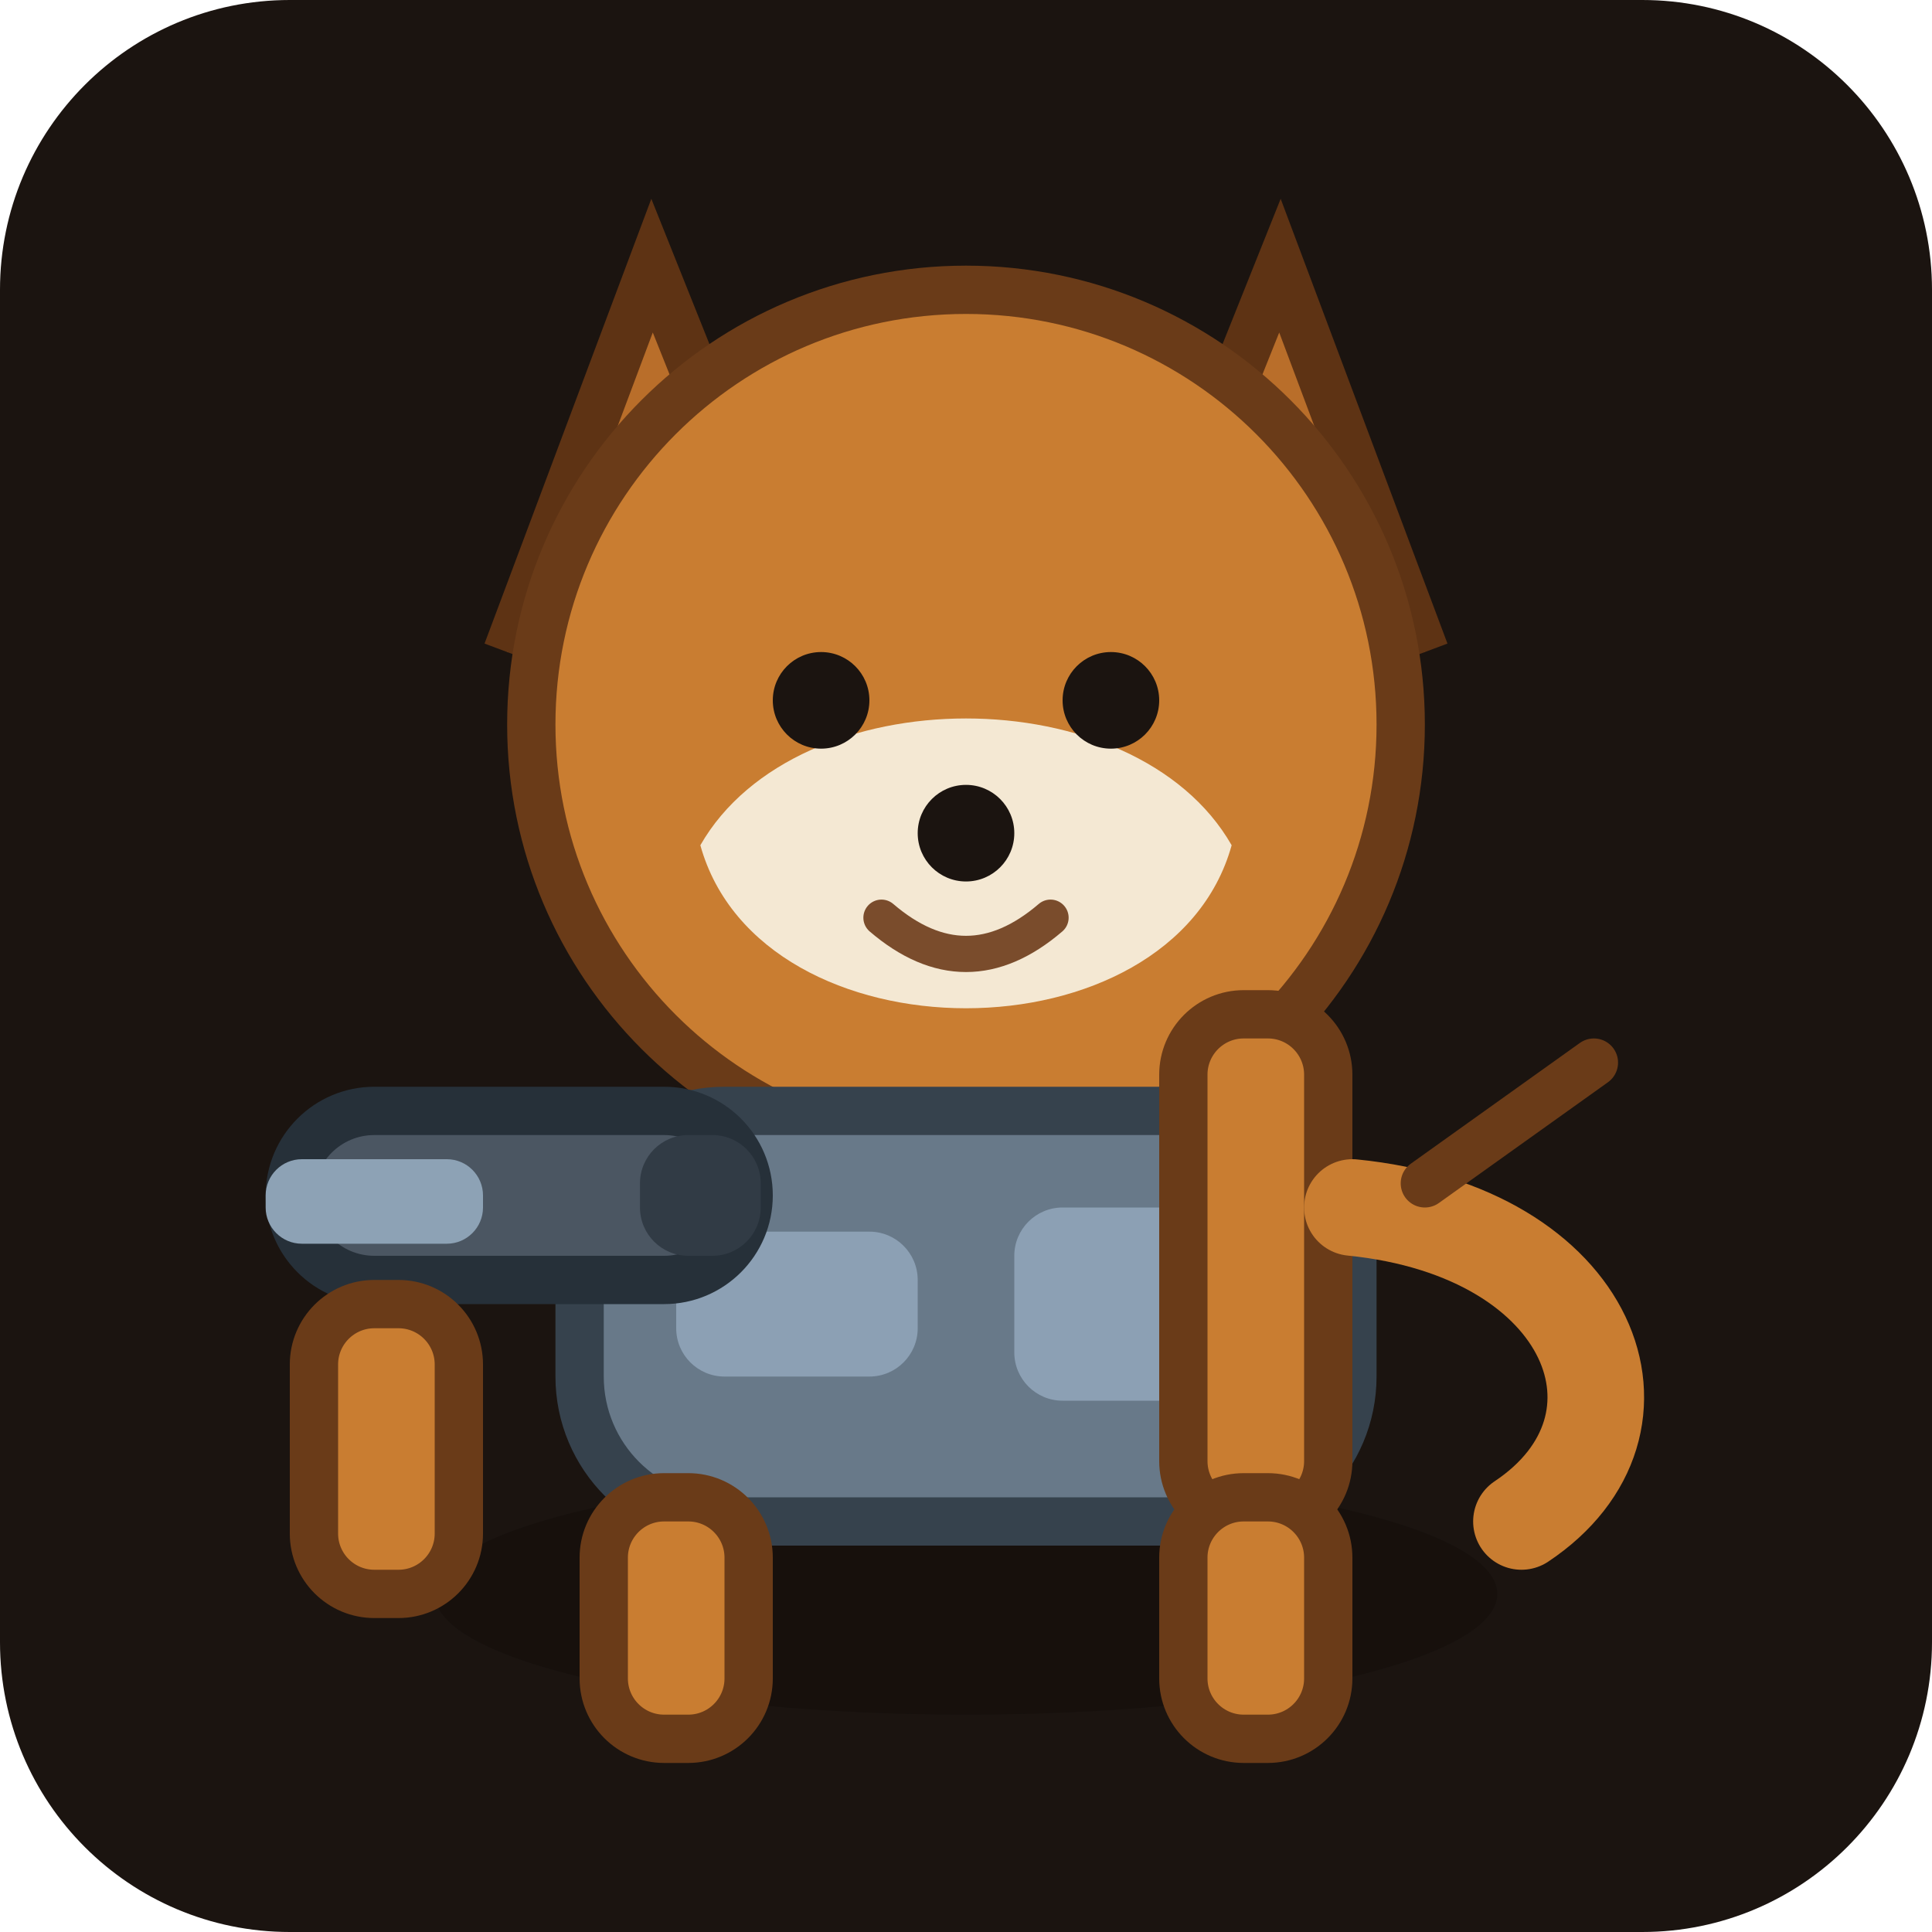
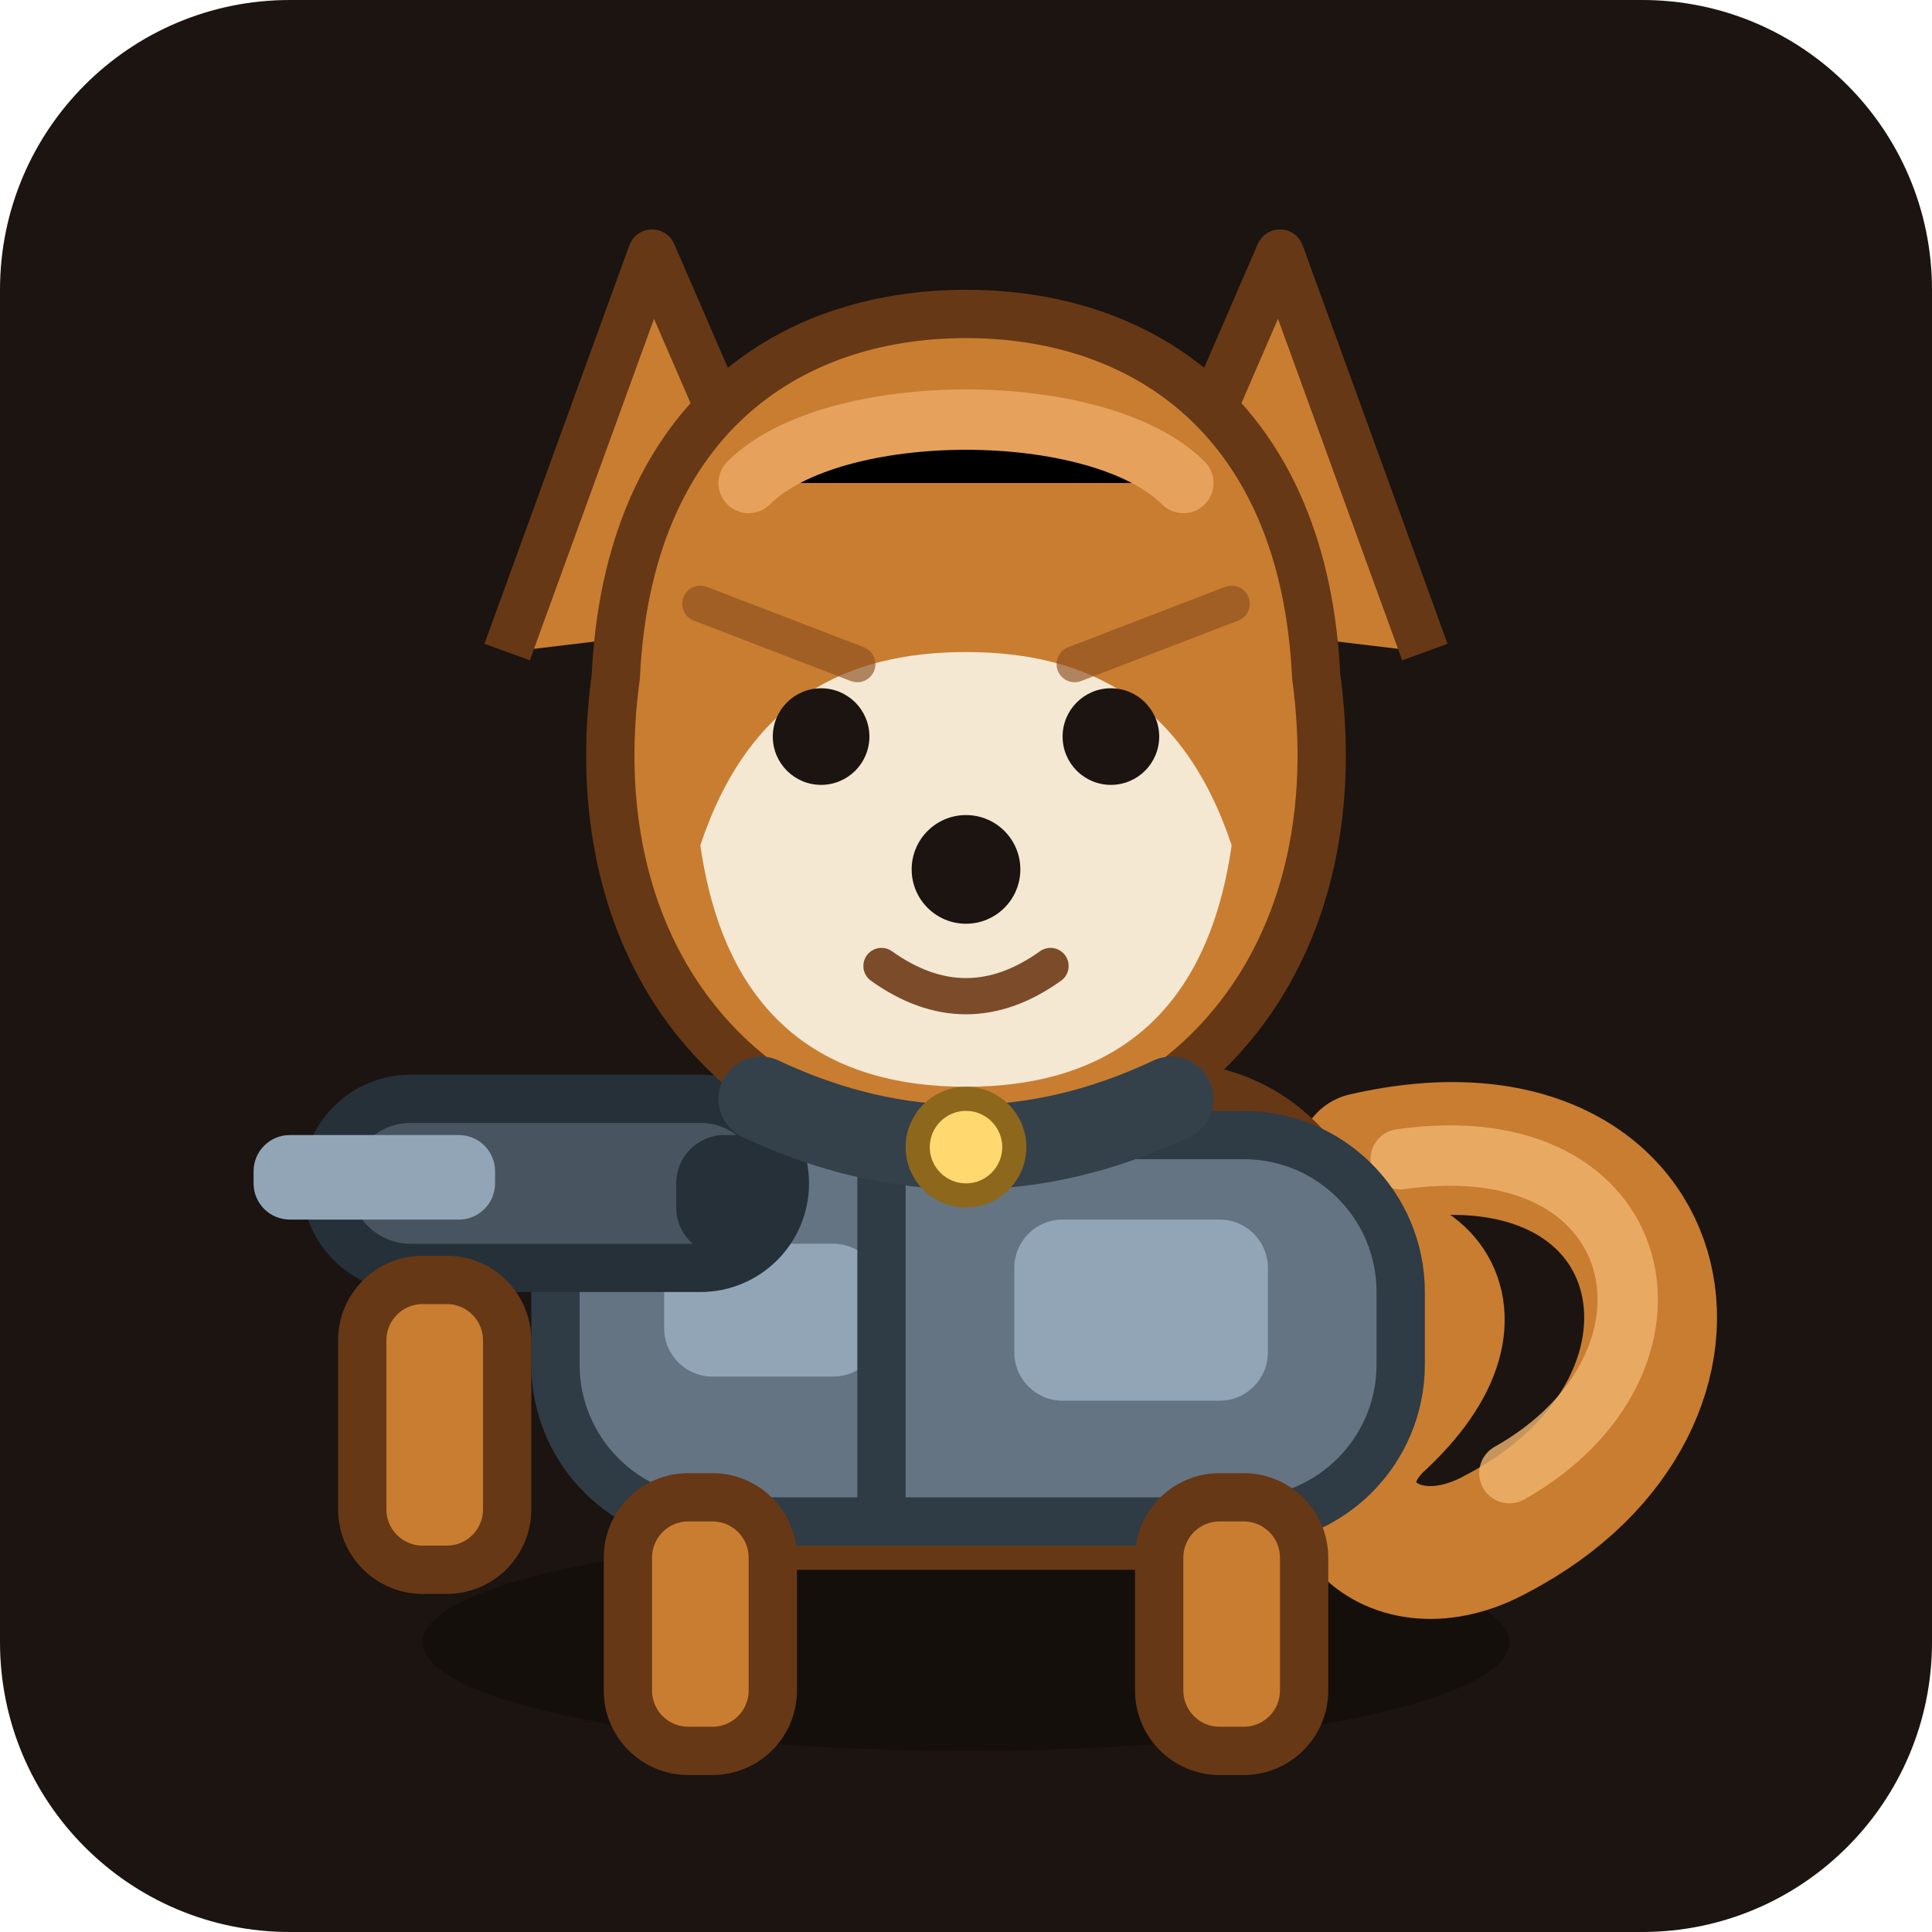
<svg xmlns="http://www.w3.org/2000/svg" viewBox="0 0 160 160">
  <rect width="160" height="160" rx="24" fill="#1b1410" />
-   <ellipse cx="80" cy="132" rx="44" ry="10" fill="#0d0907" opacity="0.35" />
-   <path d="M42 54 L54 22 L66 52" fill="#b96e2a" stroke="#5e3314" stroke-width="4" />
-   <path d="M118 54 L106 22 L94 52" fill="#b96e2a" stroke="#5e3314" stroke-width="4" />
-   <circle cx="80" cy="60" r="36" fill="#c97d31" stroke="#6a3b18" stroke-width="4" />
-   <path d="M58 70 C66 56, 94 56, 102 70 C97 88, 63 88, 58 70" fill="#f4e8d3" />
-   <circle cx="68" cy="58" r="4" fill="#1b1410" />
-   <circle cx="92" cy="58" r="4" fill="#1b1410" />
-   <circle cx="80" cy="69" r="4" fill="#1b1410" />
-   <path d="M73 76 Q80 82 87 76" fill="none" stroke="#7a4c2c" stroke-width="3" stroke-linecap="round" />
-   <rect x="48" y="92" width="64" height="34" rx="12" fill="#687989" stroke="#36424d" stroke-width="4" />
-   <rect x="56" y="102" width="20" height="12" rx="4" fill="#8ca0b4" />
-   <rect x="84" y="100" width="20" height="16" rx="4" fill="#8ca0b4" />
-   <rect x="98" y="84" width="12" height="42" rx="5" fill="#c97d31" stroke="#6a3b18" stroke-width="4" />
-   <rect x="24" y="92" width="38" height="14" rx="7" fill="#4b5662" stroke="#263039" stroke-width="4" />
-   <rect x="22" y="96" width="18" height="7" rx="3" fill="#8da2b5" />
-   <rect x="53" y="94" width="10" height="10" rx="4" fill="#313b45" />
-   <rect x="26" y="108" width="12" height="24" rx="5" fill="#c97d31" stroke="#6a3b18" stroke-width="4" />
-   <rect x="50" y="124" width="12" height="20" rx="5" fill="#c97d31" stroke="#6a3b18" stroke-width="4" />
-   <rect x="98" y="124" width="12" height="20" rx="5" fill="#c97d31" stroke="#6a3b18" stroke-width="4" />
-   <path d="M112 100 C132 102, 138 118, 126 126" fill="none" stroke="#c97d31" stroke-width="8" stroke-linecap="round" />
-   <path d="M118 98 L132 88" stroke="#6a3b18" stroke-width="4" stroke-linecap="round" />
+   <ellipse cx="80" cy="136" rx="45" ry="9" fill="#080605" opacity=".35" />
+   <path d="M113 96 C139 90 145 116 124 127 C115 132 108 124 114 118 C125 108 116 101 108 105" fill="none" stroke="#c97d31" stroke-width="11" stroke-linecap="round" />
+   <path d="M116 96 C137 93 141 113 125 122" fill="none" stroke="#f0b56f" stroke-width="5" stroke-linecap="round" opacity=".8" />
+   <rect x="50" y="90" width="62" height="38" rx="15" fill="#c97d31" stroke="#673816" stroke-width="4" />
+   <rect x="46" y="94" width="70" height="32" rx="13" fill="#647482" stroke="#2f3b45" stroke-width="4" />
+   <rect x="55" y="103" width="18" height="11" rx="4" fill="#91a5b7" />
+   <rect x="84" y="101" width="21" height="15" rx="4" fill="#91a5b7" />
+   <path d="M73 94 V126" stroke="#2f3b45" stroke-width="4" />
+   <rect x="52" y="124" width="12" height="21" rx="5" fill="#c97d31" stroke="#673816" stroke-width="4" />
+   <rect x="96" y="124" width="12" height="21" rx="5" fill="#c97d31" stroke="#673816" stroke-width="4" />
+   <rect x="27" y="91" width="38" height="14" rx="7" fill="#485560" stroke="#263039" stroke-width="4" />
+   <rect x="21" y="94" width="20" height="7" rx="3" fill="#91a5b7" />
+   <rect x="56" y="94" width="10" height="10" rx="4" fill="#263039" />
+   <rect x="30" y="106" width="12" height="24" rx="5" fill="#c97d31" stroke="#673816" stroke-width="4" />
+   <path d="M42 54 L54 21 L67 51" fill="#c97d31" stroke="#673816" stroke-width="4" stroke-linejoin="round" />
+   <path d="M118 54 L106 21 L93 51" fill="#c97d31" stroke="#673816" stroke-width="4" stroke-linejoin="round" />
+   <path d="M51 56 C52 35 65 26 80 26 C95 26 108 35 109 56 C112 78 100 94 80 96 C60 94 48 78 51 56Z" fill="#c97d31" stroke="#673816" stroke-width="4" />
+   <path d="M58 70 C62 58 70 54 80 54 C90 54 98 58 102 70 C100 84 92 90 80 90 C68 90 60 84 58 70Z" fill="#f4e8d3" />
+   <path d="M62 40 C69 33 91 33 98 40" stroke="#e6a15d" stroke-width="5" stroke-linecap="round" />
+   <circle cx="68" cy="61" r="4" fill="#1b1410" />
+   <circle cx="92" cy="61" r="4" fill="#1b1410" />
+   <circle cx="80" cy="72" r="4.5" fill="#1b1410" />
+   <path d="M73 80 Q80 85 87 80" fill="none" stroke="#7b4b2a" stroke-width="3" stroke-linecap="round" />
+   <path d="M58 50 L71 55" stroke="#8c4f20" stroke-width="3" stroke-linecap="round" opacity=".65" />
+   <path d="M102 50 L89 55" stroke="#8c4f20" stroke-width="3" stroke-linecap="round" opacity=".65" />
+   <path d="M63 91 Q80 99 97 91" fill="none" stroke="#34414b" stroke-width="7" stroke-linecap="round" />
+   <circle cx="80" cy="95" r="4" fill="#ffd970" stroke="#8d671b" stroke-width="2" />
</svg>
